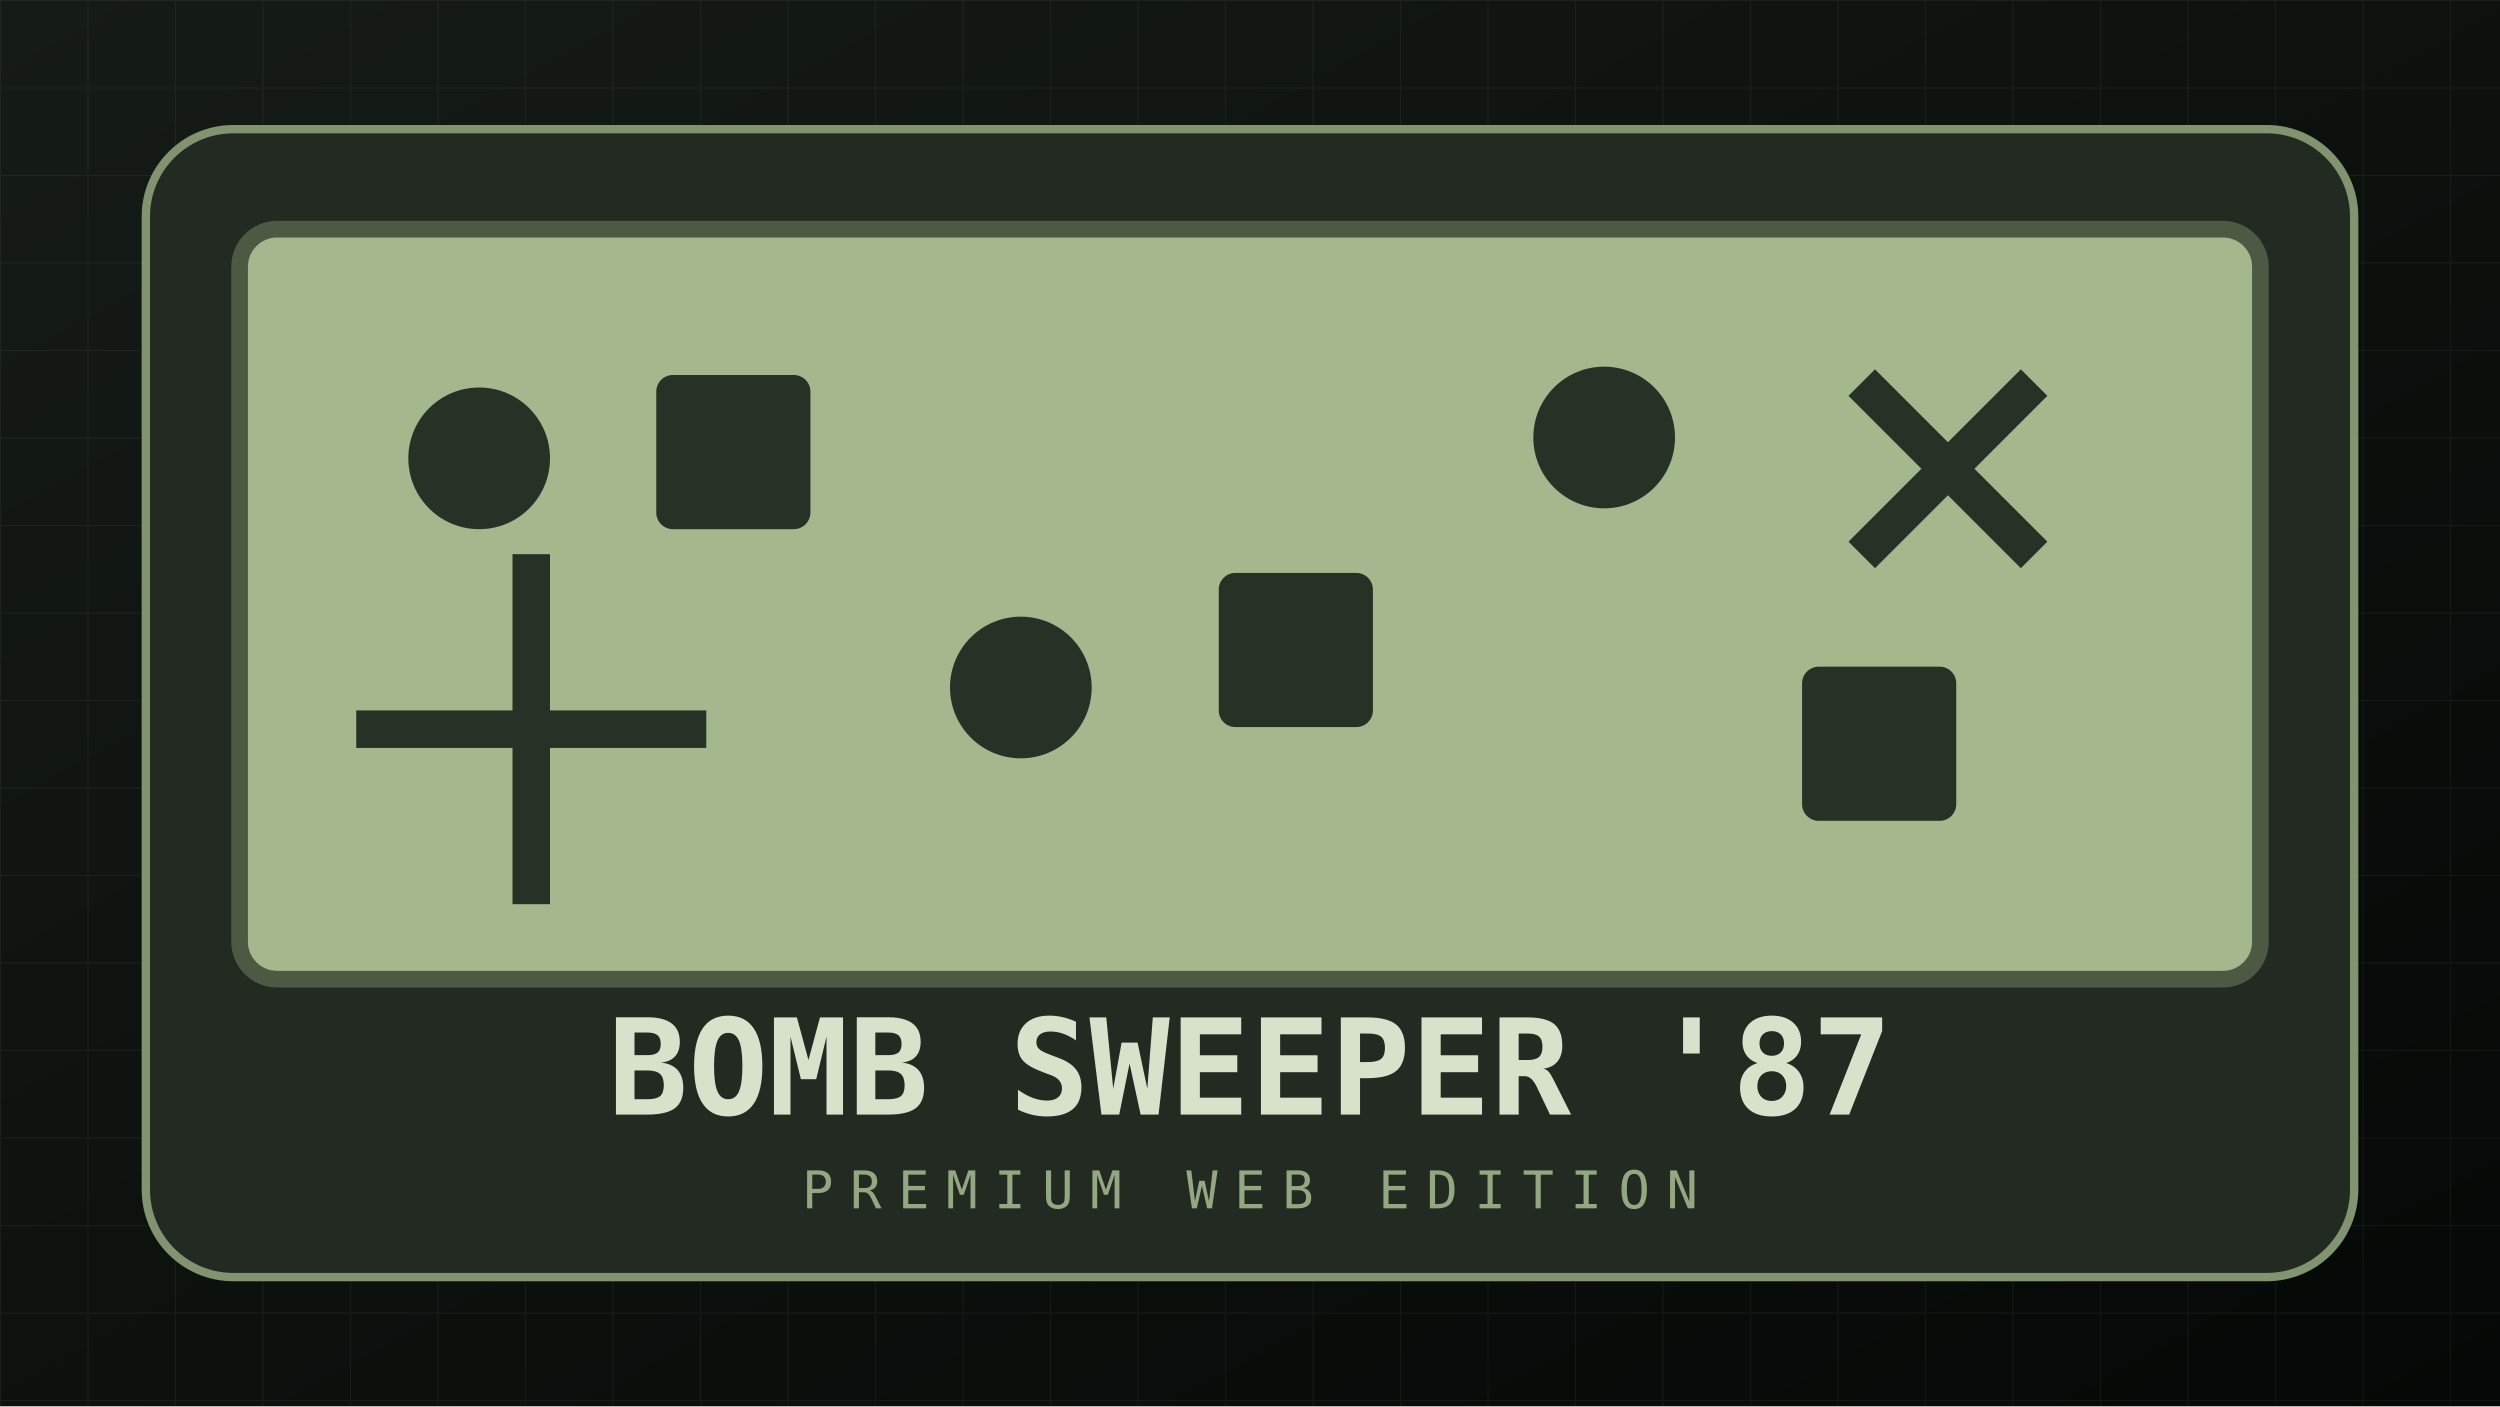
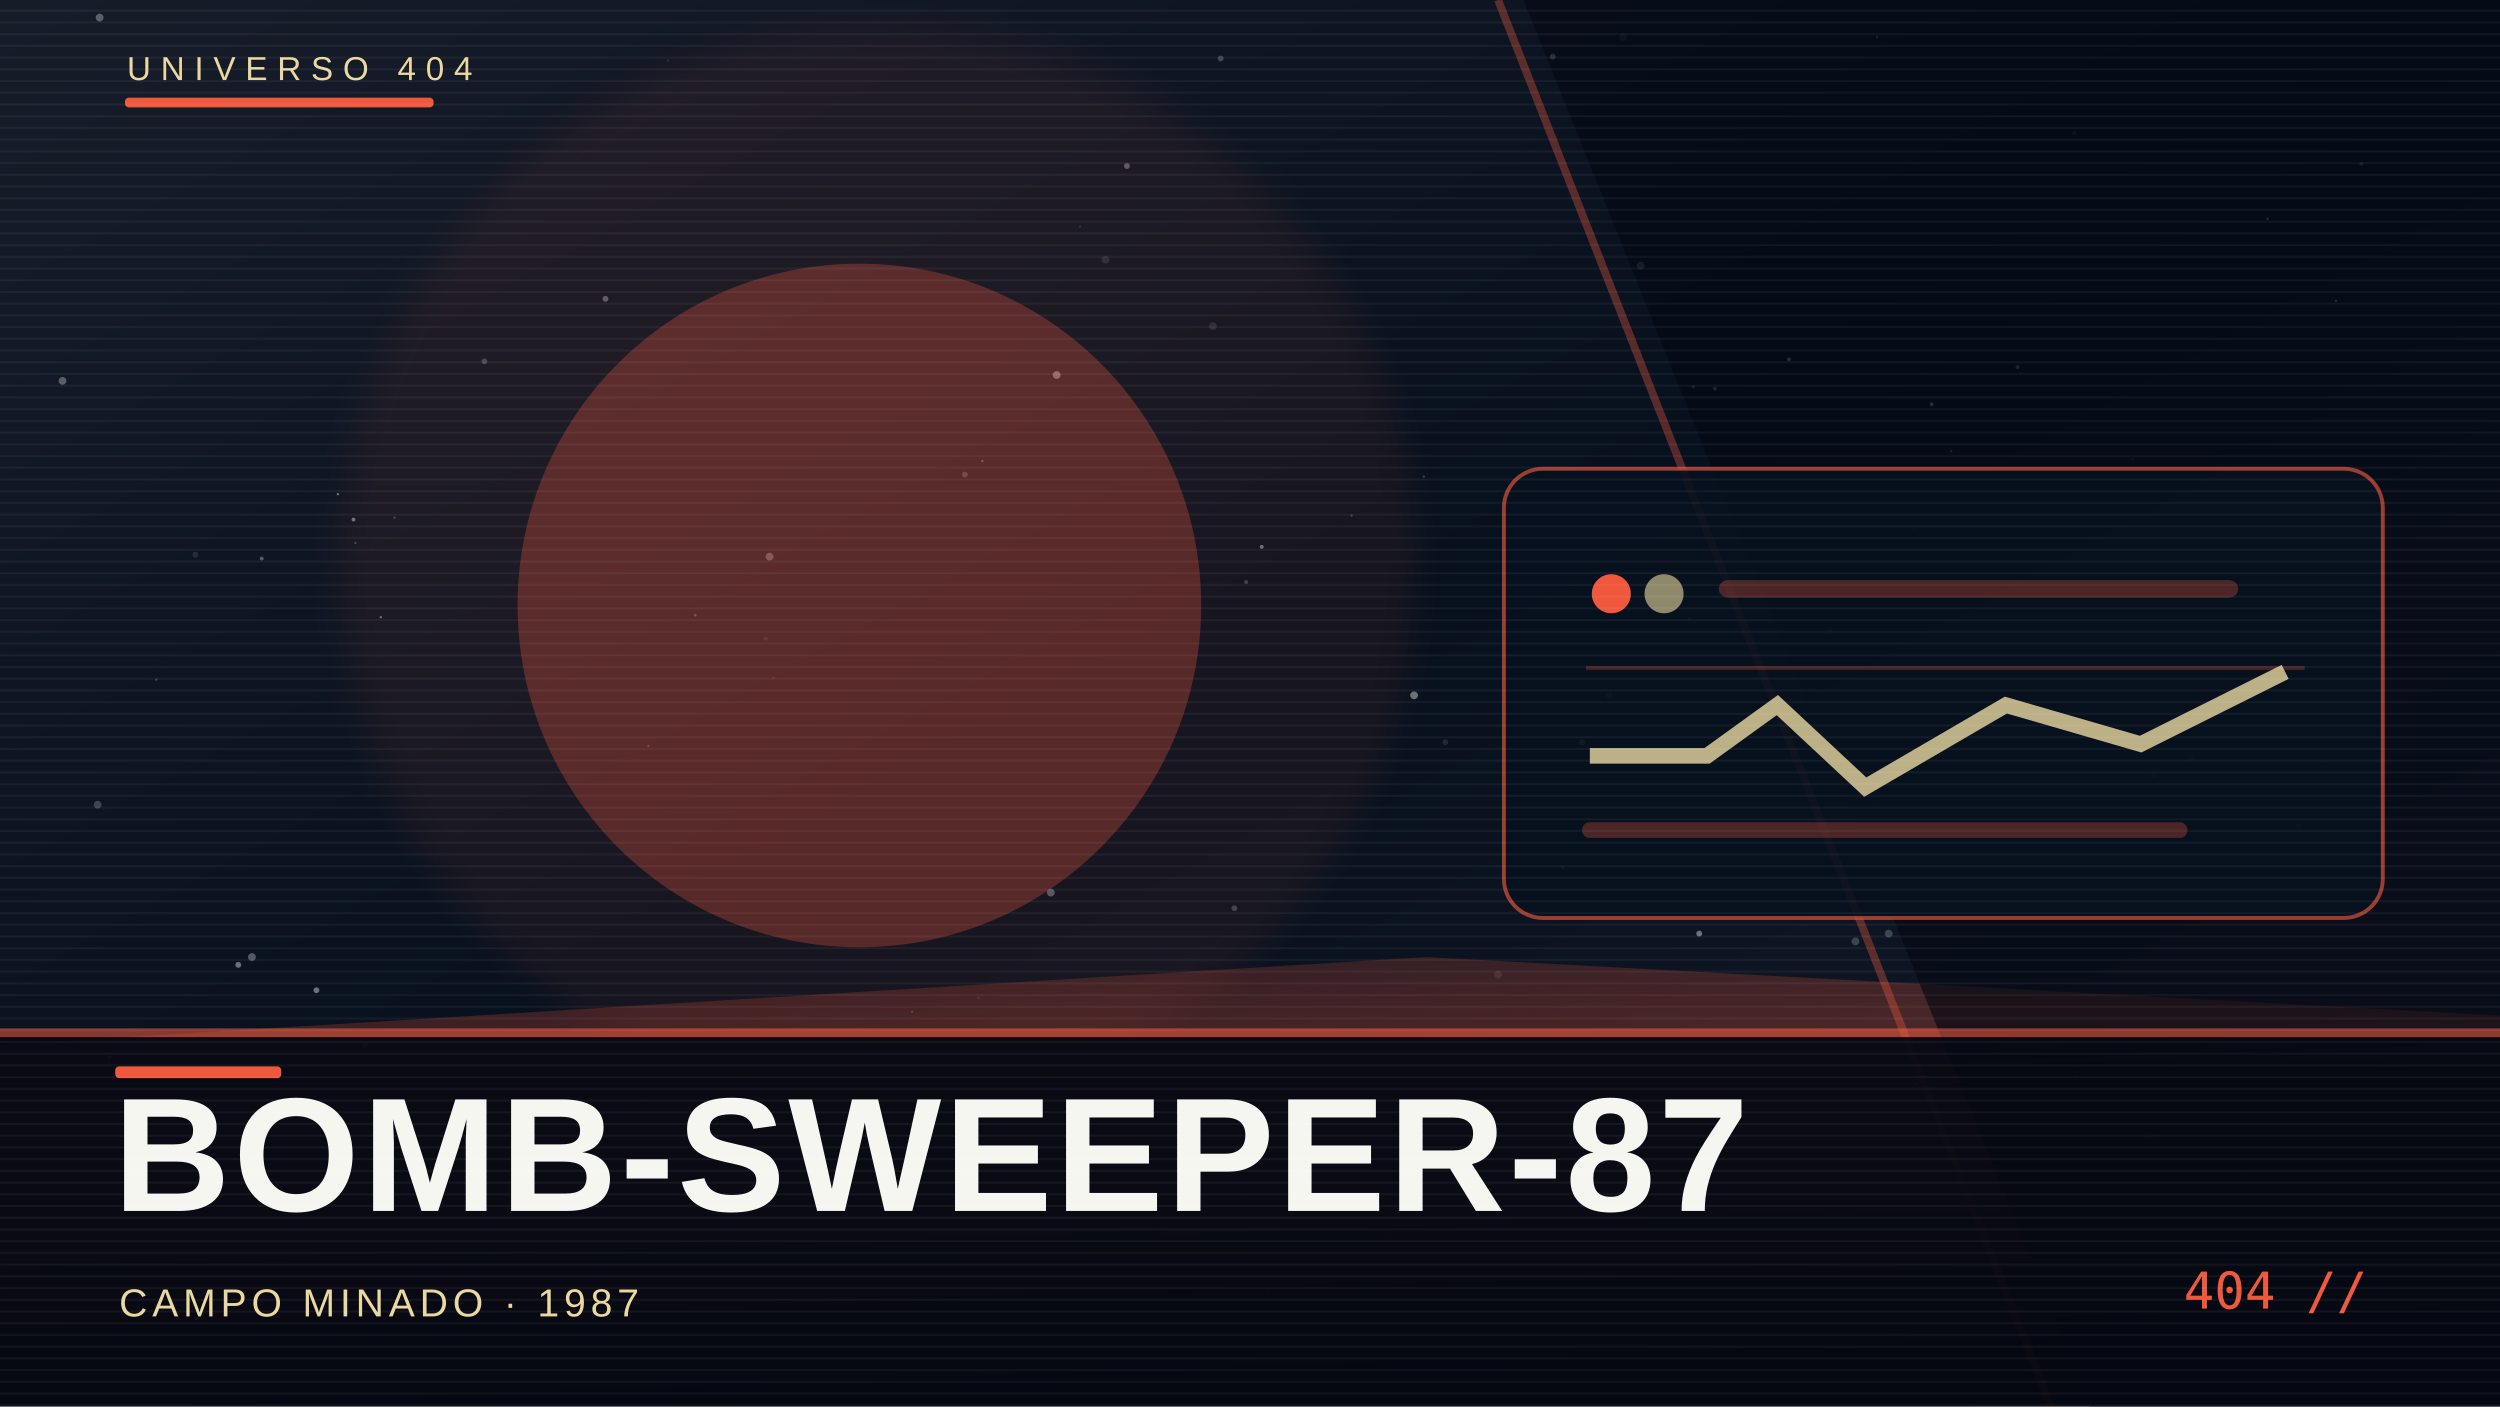
- <svg xmlns="http://www.w3.org/2000/svg" viewBox="0 0 1200 675" role="img" aria-labelledby="title desc">
+ <svg xmlns="http://www.w3.org/2000/svg" viewBox="0 0 1280 720" role="img" aria-label="Carátula artística premium de BOMB-SWEEPER-87">
  <defs>
-     <linearGradient id="bg" x1="0" y1="0" x2="1" y2="1">
-       <stop stop-color="#151b17" />
-       <stop offset="1" stop-color="#050806" />
+     <linearGradient id="bg" x2="1" y2="1">
+       <stop stop-color="#171c29" />
+       <stop offset=".5" stop-color="#07101d" />
+       <stop offset="1" stop-color="#171c29" />
    </linearGradient>
-     <pattern id="grid" width="42" height="42" patternUnits="userSpaceOnUse">
-       <path d="M42 0H0V42" fill="none" stroke="#9eb58b" stroke-opacity=".08" />
+     <radialGradient id="orb">
+       <stop stop-color="#ef583d" />
+       <stop offset=".45" stop-color="#171c29" />
+       <stop offset="1" stop-color="#020810" />
+     </radialGradient>
+     <linearGradient id="floor" x2=".2" y2="1">
+       <stop stop-color="#ef583d" stop-opacity=".12" />
+       <stop offset="1" stop-color="#020408" />
+     </linearGradient>
+     <filter id="glow">
+       <feGaussianBlur stdDeviation="8" />
+     </filter>
+     <pattern id="lines" width="6" height="6" patternUnits="userSpaceOnUse">
+       <path d="M0 5.5H6" stroke="#fff" opacity=".05" />
    </pattern>
  </defs>
-   <rect width="1200" height="675" fill="url(#bg)" />
-   <rect width="1200" height="675" fill="url(#grid)" />
-   <rect x="70" y="62" width="1060" height="551" rx="42" fill="#222a22" stroke="#82936f" stroke-width="4" />
-   <rect x="115" y="110" width="970" height="360" rx="18" fill="#a5b78d" stroke="#4d5943" stroke-width="8" />
-   <g fill="#273126">
-     <circle cx="230" cy="220" r="34" />
-     <rect x="315" y="180" width="74" height="74" rx="8" />
-     <circle cx="490" cy="330" r="34" />
-     <rect x="585" y="275" width="74" height="74" rx="8" />
-     <circle cx="770" cy="210" r="34" />
-     <rect x="865" y="320" width="74" height="74" rx="8" />
+   <rect width="1280" height="720" fill="url(#bg)" />
+   <circle cx="195" cy="316" r="0.6" fill="#fff" opacity=".4" />
+   <circle cx="637" cy="613" r="0.6" fill="#fff" opacity=".2" />
+   <circle cx="937" cy="323" r="1" fill="#fff" opacity=".3" />
+   <circle cx="2" cy="630" r="1" fill="#fff" opacity=".3" />
+   <circle cx="724" cy="356" r="2" fill="#fff" opacity=".4" />
+   <circle cx="692" cy="264" r="0.6" fill="#fff" opacity=".2" />
+   <circle cx="538" cy="457" r="2" fill="#fff" opacity=".3" />
+   <circle cx="356" cy="315" r="0.6" fill="#fff" opacity=".3" />
+   <circle cx="989" cy="207" r="1" fill="#fff" opacity=".4" />
+   <circle cx="980" cy="271" r="0.6" fill="#fff" opacity=".3" />
+   <circle cx="181" cy="266" r="1" fill="#fff" opacity=".4" />
+   <circle cx="795" cy="29" r="1.5" fill="#fff" opacity=".4" />
+   <circle cx="810" cy="380" r="1.5" fill="#fff" opacity=".4" />
+   <circle cx="729" cy="244" r="0.6" fill="#fff" opacity=".2" />
+   <circle cx="162" cy="507" r="1.5" fill="#fff" opacity=".4" />
+   <circle cx="310" cy="153" r="1.5" fill="#fff" opacity=".3" />
+   <circle cx="566" cy="133" r="2" fill="#fff" opacity=".1" />
+   <circle cx="392" cy="327" r="1" fill="#fff" opacity=".1" />
+   <circle cx="1062" cy="68" r="1" fill="#fff" opacity=".1" />
+   <circle cx="56" cy="541" r="1" fill="#fff" opacity=".4" />
+   <circle cx="621" cy="167" r="2" fill="#fff" opacity=".1" />
+   <circle cx="1101" cy="581" r="2" fill="#fff" opacity=".4" />
+   <circle cx="342" cy="31" r="0.6" fill="#fff" opacity=".1" />
+   <circle cx="981" cy="555" r="1" fill="#fff" opacity=".3" />
+   <circle cx="328" cy="563" r="0.6" fill="#fff" opacity=".1" />
+   <circle cx="91" cy="687" r="1" fill="#fff" opacity=".2" />
+   <circle cx="1257" cy="684" r="2" fill="#fff" opacity=".2" />
+   <circle cx="1" cy="661" r="0.6" fill="#fff" opacity=".3" />
+   <circle cx="80" cy="348" r="0.6" fill="#fff" opacity=".2" />
+   <circle cx="870" cy="478" r="1.5" fill="#fff" opacity=".4" />
+   <circle cx="122" cy="494" r="1.5" fill="#fff" opacity=".4" />
+   <circle cx="553" cy="116" r="0.6" fill="#fff" opacity=".1" />
+   <circle cx="999" cy="231" r="0.6" fill="#fff" opacity=".3" />
+   <circle cx="1196" cy="154" r="0.6" fill="#fff" opacity=".4" />
+   <circle cx="1103" cy="397" r="1.5" fill="#fff" opacity=".3" />
+   <circle cx="577" cy="85" r="1.5" fill="#fff" opacity=".3" />
+   <circle cx="541" cy="192" r="2" fill="#fff" opacity=".4" />
+   <circle cx="467" cy="518" r="0.6" fill="#fff" opacity=".2" />
+   <circle cx="646" cy="280" r="1" fill="#fff" opacity=".4" />
+   <circle cx="878" cy="199" r="1" fill="#fff" opacity=".3" />
+   <circle cx="1128" cy="367" r="0.6" fill="#fff" opacity=".2" />
+   <circle cx="632" cy="465" r="1.5" fill="#fff" opacity=".2" />
+   <circle cx="916" cy="184" r="1" fill="#fff" opacity=".4" />
+   <circle cx="501" cy="511" r="0.6" fill="#fff" opacity=".1" />
+   <circle cx="32" cy="195" r="2" fill="#fff" opacity=".3" />
+   <circle cx="950" cy="482" r="2" fill="#fff" opacity=".2" />
+   <circle cx="831" cy="19" r="2" fill="#fff" opacity=".1" />
+   <circle cx="100" cy="284" r="1.5" fill="#fff" opacity=".1" />
+   <circle cx="173" cy="253" r="0.6" fill="#fff" opacity=".4" />
+   <circle cx="50" cy="412" r="2" fill="#fff" opacity=".2" />
+   <circle cx="961" cy="19" r="0.6" fill="#fff" opacity=".3" />
+   <circle cx="248" cy="185" r="1.5" fill="#fff" opacity=".2" />
+   <circle cx="1149" cy="602" r="1.5" fill="#fff" opacity=".2" />
+   <circle cx="740" cy="380" r="1.5" fill="#fff" opacity=".1" />
+   <circle cx="389" cy="676" r="1" fill="#fff" opacity=".1" />
+   <circle cx="867" cy="198" r="0.6" fill="#fff" opacity=".4" />
+   <circle cx="710" cy="634" r="1" fill="#fff" opacity=".3" />
+   <circle cx="202" cy="265" r="0.6" fill="#fff" opacity=".2" />
+   <circle cx="954" cy="653" r="1" fill="#fff" opacity=".4" />
+   <circle cx="1177" cy="423" r="1.5" fill="#fff" opacity=".3" />
+   <circle cx="1209" cy="84" r="1" fill="#fff" opacity=".2" />
+   <circle cx="649" cy="662" r="1.5" fill="#fff" opacity=".3" />
+   <circle cx="625" cy="30" r="1.5" fill="#fff" opacity=".2" />
+   <circle cx="1092" cy="235" r="0.6" fill="#fff" opacity=".1" />
+   <circle cx="399" cy="603" r="1" fill="#fff" opacity=".3" />
+   <circle cx="1122" cy="388" r="2" fill="#fff" opacity=".3" />
+   <circle cx="961" cy="412" r="0.6" fill="#fff" opacity=".2" />
+   <circle cx="554" cy="567" r="1" fill="#fff" opacity=".3" />
+   <circle cx="1069" cy="452" r="1" fill="#fff" opacity=".2" />
+   <circle cx="865" cy="317" r="1" fill="#fff" opacity=".2" />
+   <circle cx="767" cy="499" r="2" fill="#fff" opacity=".1" />
+   <circle cx="1189" cy="392" r="0.6" fill="#fff" opacity=".2" />
+   <circle cx="967" cy="478" r="2" fill="#fff" opacity=".2" />
+   <circle cx="638" cy="298" r="1" fill="#fff" opacity=".2" />
+   <circle cx="332" cy="382" r="0.6" fill="#fff" opacity=".2" />
+   <circle cx="1033" cy="188" r="1" fill="#fff" opacity=".3" />
+   <circle cx="494" cy="243" r="1.5" fill="#fff" opacity=".2" />
+   <circle cx="1161" cy="112" r="0.6" fill="#fff" opacity=".4" />
+   <circle cx="394" cy="285" r="2" fill="#fff" opacity=".3" />
+   <circle cx="129" cy="490" r="2" fill="#fff" opacity=".3" />
+   <circle cx="840" cy="136" r="2" fill="#fff" opacity=".2" />
+   <circle cx="134" cy="286" r="1" fill="#fff" opacity=".3" />
+   <circle cx="187" cy="535" r="1.5" fill="#fff" opacity=".4" />
+   <circle cx="182" cy="278" r="0.6" fill="#fff" opacity=".2" />
+   <circle cx="800" cy="444" r="1" fill="#fff" opacity=".3" />
+   <circle cx="396" cy="347" r="0.6" fill="#fff" opacity=".1" />
+   <circle cx="503" cy="236" r="0.6" fill="#fff" opacity=".3" />
+   <circle cx="824" cy="356" r="1.5" fill="#fff" opacity=".3" />
+   <circle cx="1063" cy="550" r="1.5" fill="#fff" opacity=".4" />
+   <circle cx="51" cy="9" r="2" fill="#fff" opacity=".3" />
+   <circle cx="450" cy="290" r="275" fill="#ef583d" opacity=".07" filter="url(#glow)" />
+   <path d="M0 535L730 490L1280 520V720H0Z" fill="url(#floor)" />
+   <g>
+     <circle cx="440" cy="310" r="175" fill="#ef583d" opacity=".3" />
  </g>
-   <g stroke="#273126" stroke-width="18" stroke-linecap="square">
-     <path d="M180 350h150M255 275v150" />
-     <path d="M970 190l-70 70m0-70 70 70" />
+   <path d="M780 0L1280 0V720H1070Z" fill="#030713" opacity=".65" />
+   <path d="M767 0L1050 720" stroke="#ef583d" stroke-width="4" opacity=".35" />
+   <rect x="64" y="50" width="158" height="5" rx="2" fill="#ef583d" />
+   <text x="65" y="41" font-family="Arial,sans-serif" font-size="17" letter-spacing="5" fill="#ead8a0">UNIVERSO 404</text>
+   <g transform="translate(770 240)">
+     <rect width="450" height="230" rx="20" fill="#07111e" opacity=".91" stroke="#ef583d" stroke-opacity=".7" stroke-width="2" />
+     <circle cx="55" cy="64" r="10" fill="#ef583d" />
+     <circle cx="82" cy="64" r="10" fill="#ead8a0" opacity=".6" />
+     <rect x="110" y="57" width="266" height="9" rx="5" fill="#ef583d" opacity=".3" />
+     <path d="M42 102H410" stroke="#ef583d" stroke-opacity=".27" stroke-width="2" />
+     <path d="M44 147h60l36 -26l45 42l72 -42l69 20l74 -37" stroke="#ead8a0" stroke-width="8" fill="none" opacity=".8" />
+     <path d="M44 185h302" stroke="#ef583d" stroke-opacity=".3" stroke-width="8" stroke-linecap="round" />
  </g>
-   <text x="600" y="535" text-anchor="middle" fill="#d8e2ca" font-family="monospace" font-size="64" font-weight="700">BOMB SWEEPER '87</text>
-   <text x="600" y="580" text-anchor="middle" fill="#93a881" font-family="monospace" font-size="25" letter-spacing="8">PREMIUM WEB EDITION</text>
+   <path d="M0 529H1280" stroke="#ef583d" stroke-opacity=".55" stroke-width="5" />
+   <rect y="531" width="1280" height="189" fill="#050912" opacity=".94" />
+   <rect x="59" y="546" width="85" height="6" fill="#ef583d" rx="2" />
+   <text x="58" y="620" font-family="Arial,DejaVu Sans,sans-serif" font-size="83" font-weight="900" fill="#f6f6f1" letter-spacing="1.5">BOMB-SWEEPER-87</text>
+   <text x="61" y="674" font-family="Arial,DejaVu Sans,sans-serif" font-size="20" font-weight="500" fill="#ead8a0" letter-spacing="2.5">CAMPO MINADO · 1987</text>
+   <text x="1212" y="670" text-anchor="end" font-family="monospace" font-size="26" fill="#ef583d">404 //</text>
+   <rect width="1280" height="720" fill="url(#lines)" />
</svg>
